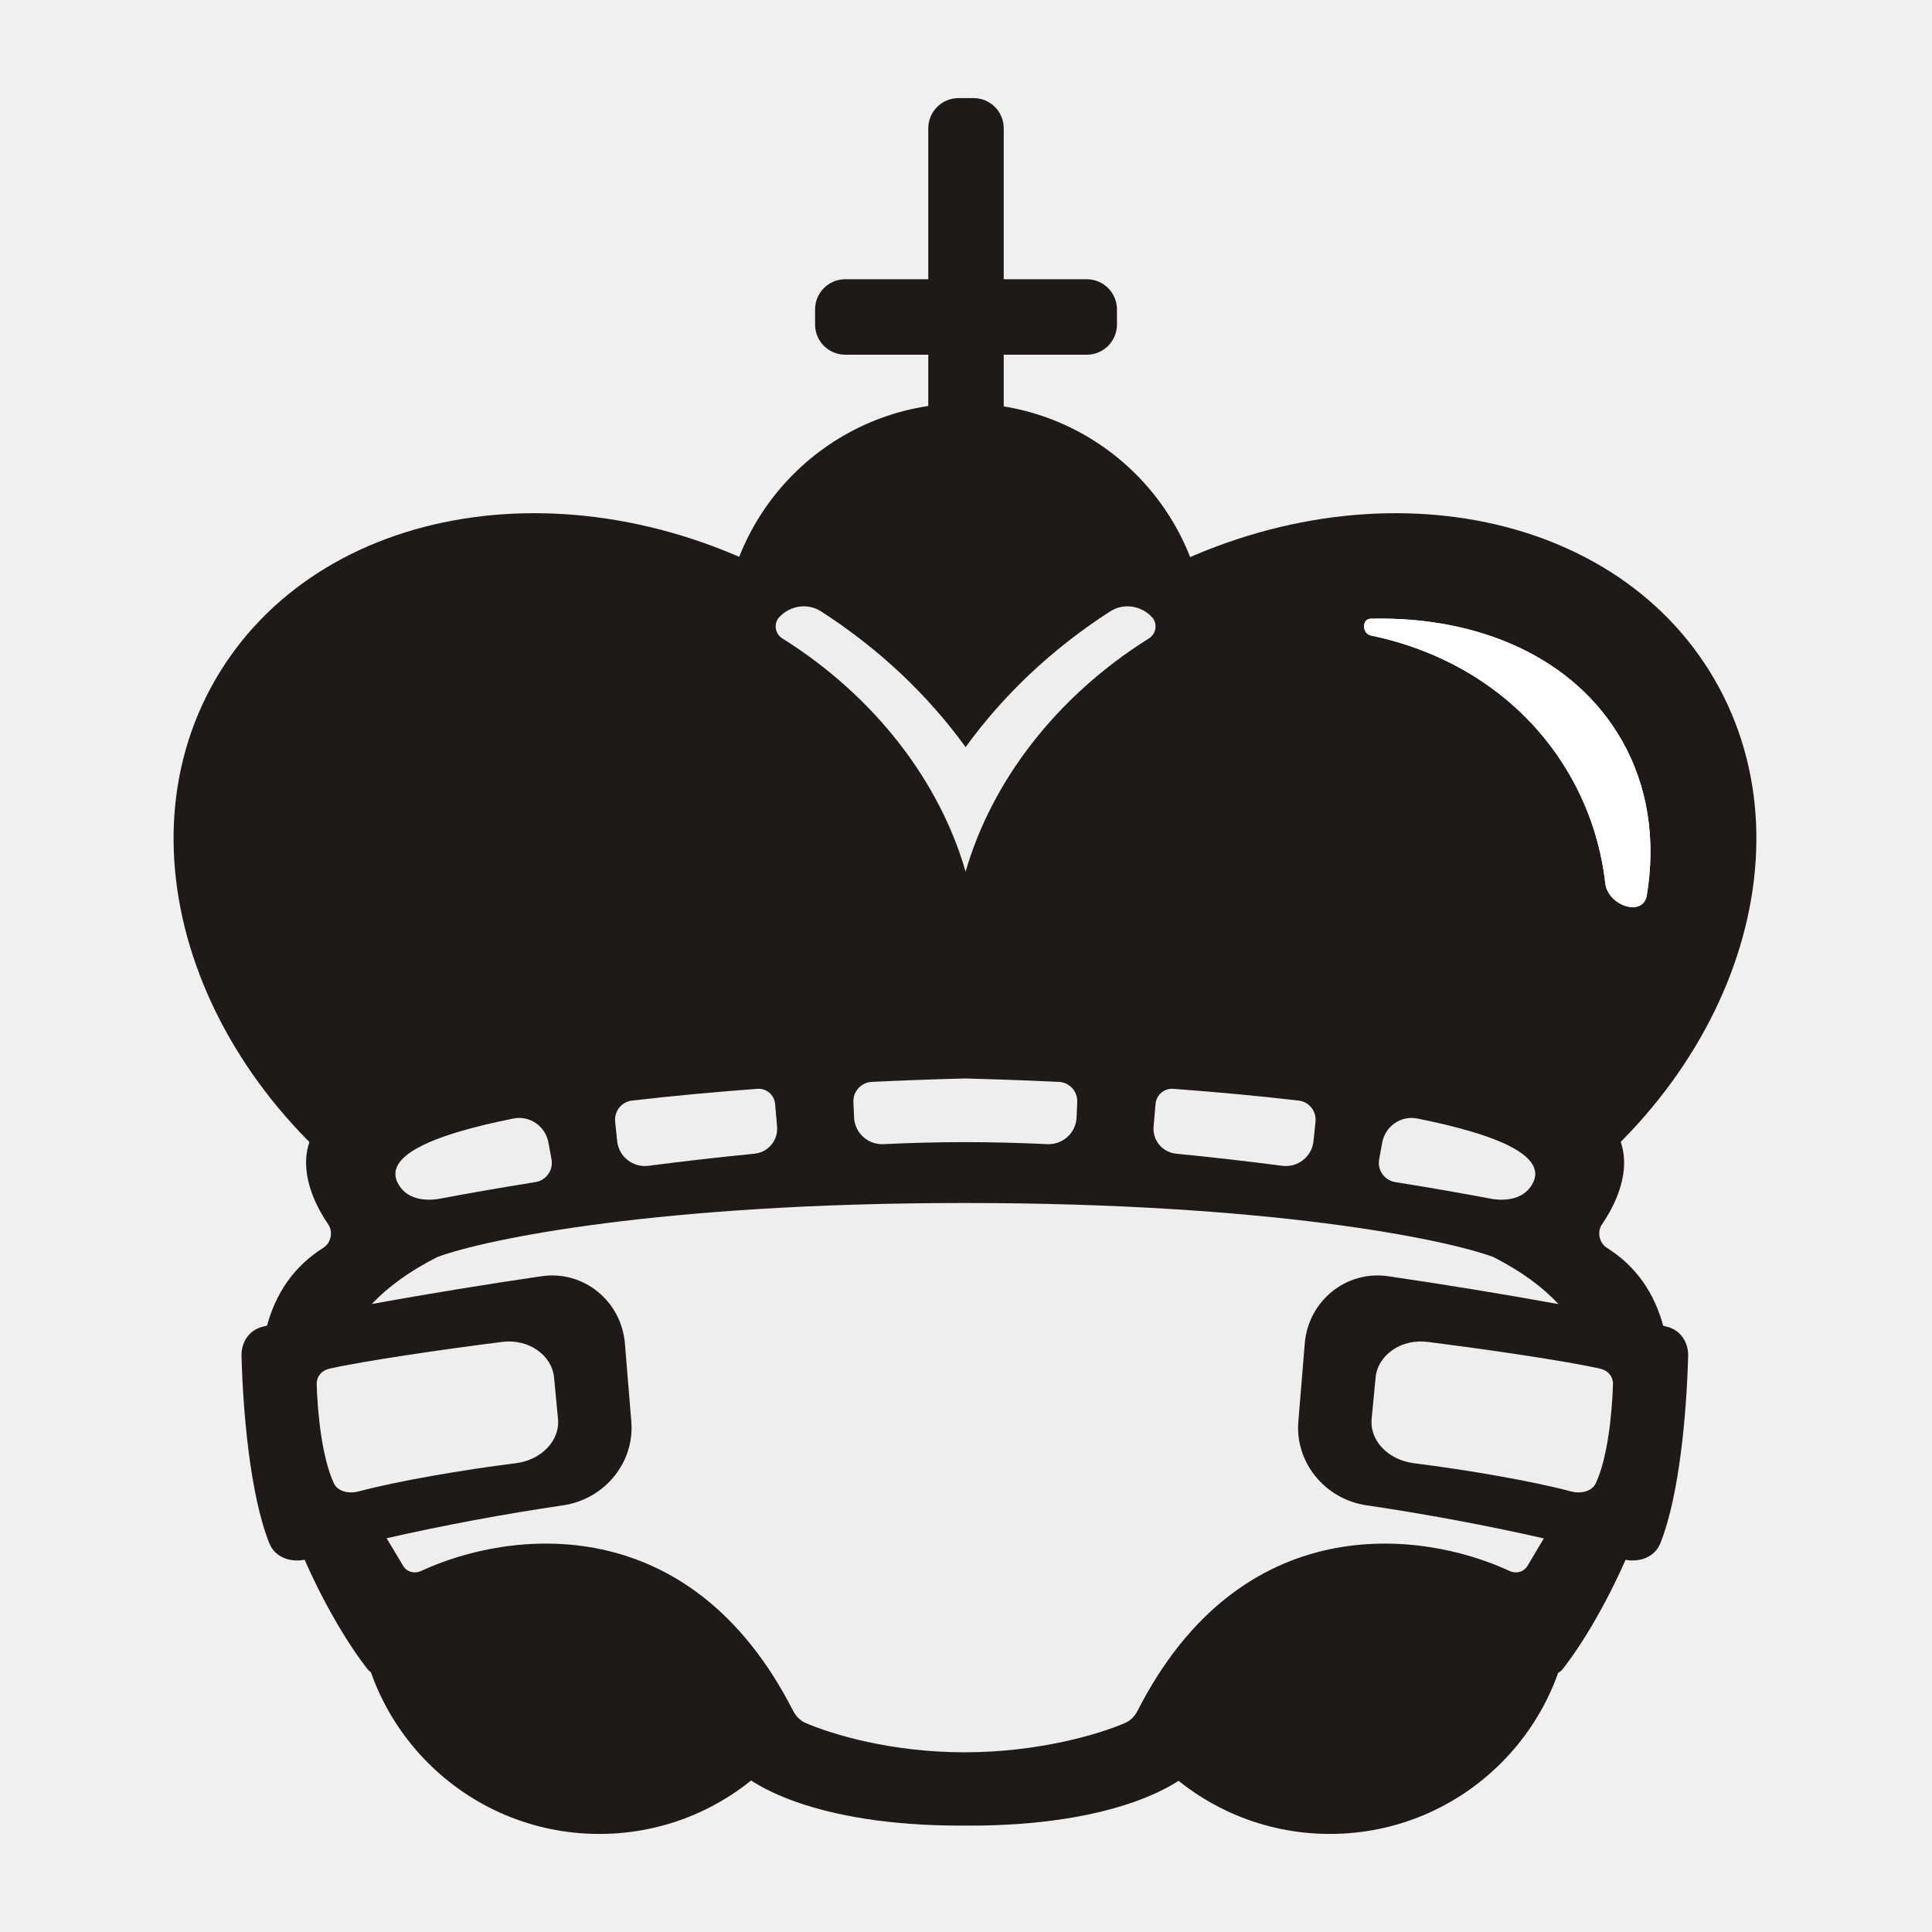
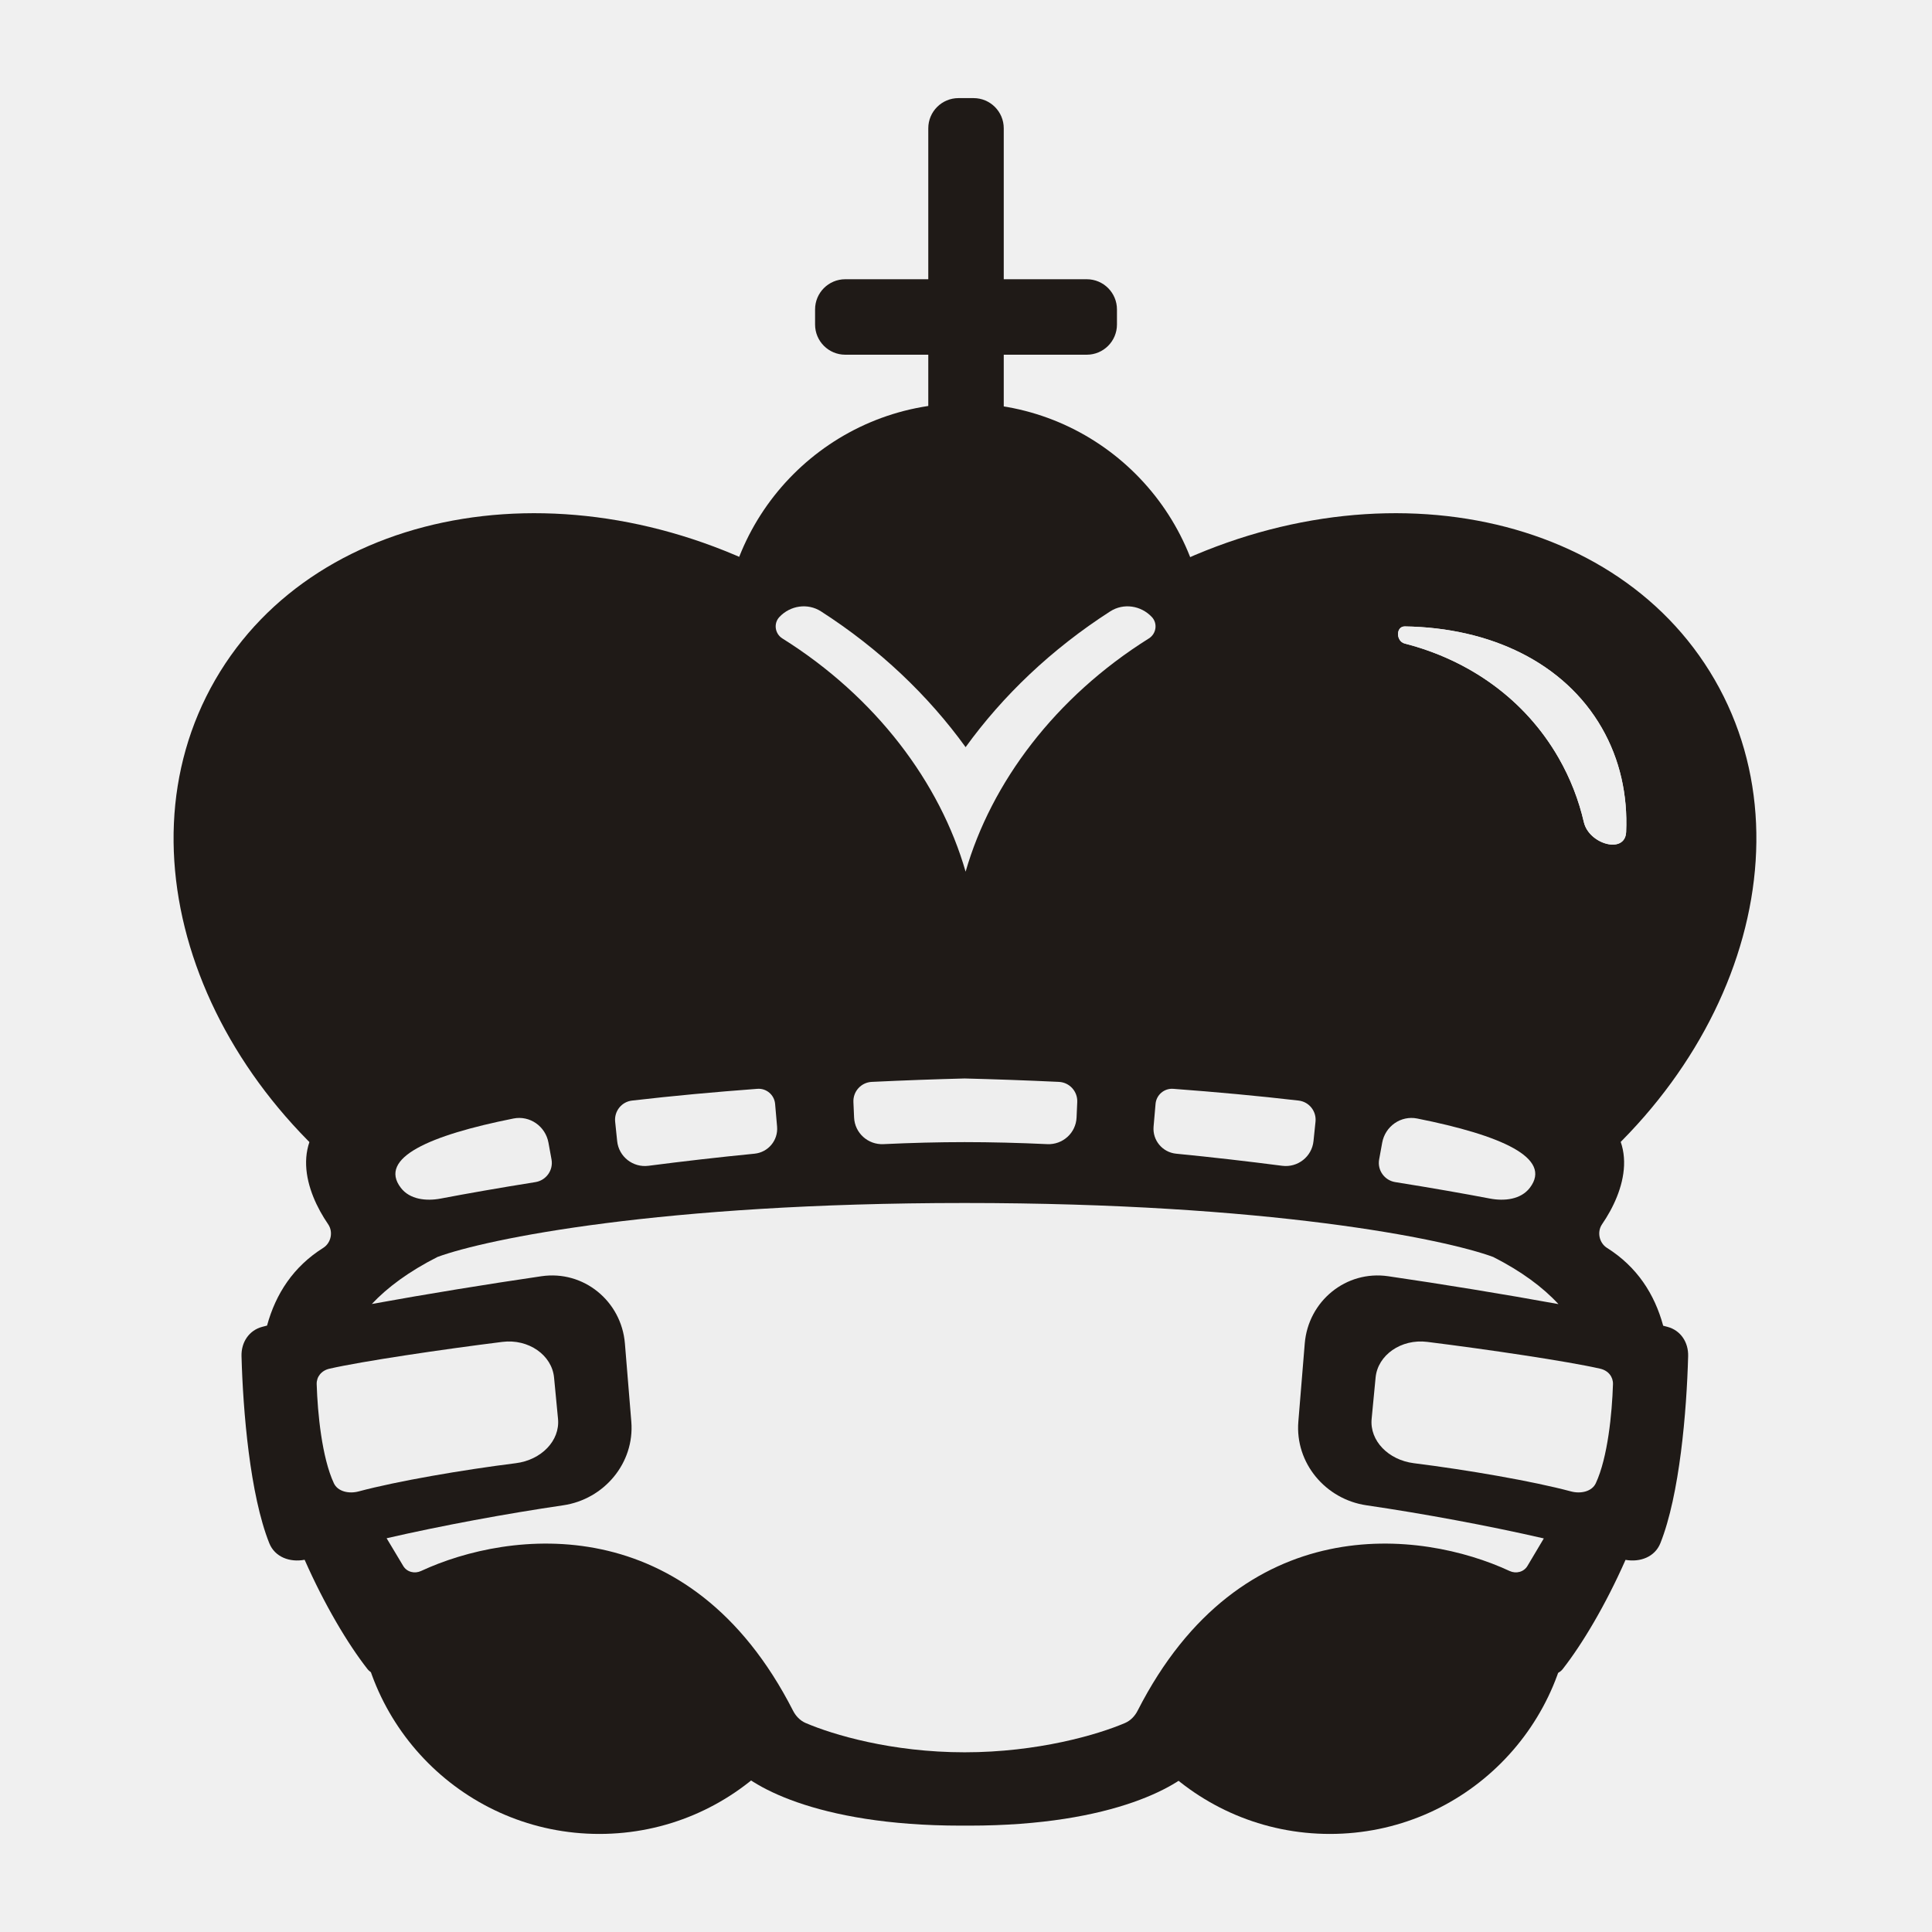
<svg xmlns="http://www.w3.org/2000/svg" width="512" height="512" viewBox="0 0 512 512" fill="none">
  <path d="M254.005 26C249.586 26 246.005 29.582 246.005 34V74.001H224.004C219.586 74.001 216.004 77.583 216.004 82.001V86.001C216.004 90.42 219.586 94.002 224.004 94.002H246.005V118.002C246.005 122.421 249.586 126.002 254.005 126.002H258.005C262.423 126.002 266.005 122.421 266.005 118.002V94.002H288.006C292.424 94.002 296.006 90.42 296.006 86.001V82.001C296.006 77.583 292.424 74.001 288.006 74.001H266.005V34C266.005 29.582 262.423 26 258.005 26H254.005Z" fill="#1F1A17" />
  <circle cx="255.638" cy="171.037" r="64.168" fill="#1F1A17" />
  <circle cx="255.105" cy="171.103" r="45.101" fill="#1F1A17" />
  <path fill-rule="evenodd" clip-rule="evenodd" d="M255.73 316.343C223.685 350.482 163.831 355.713 112.645 326.161C54.697 292.704 29.802 227.336 57.041 180.157C84.28 132.978 153.338 121.854 211.286 155.31C229.605 165.886 244.62 179.652 255.73 195.024C266.84 179.652 281.855 165.886 300.174 155.31C358.122 121.854 427.18 132.978 454.419 180.157C481.658 227.336 456.763 292.704 398.815 326.161C347.629 355.713 287.775 350.482 255.73 316.343Z" fill="#1F1A17" />
  <path fill-rule="evenodd" clip-rule="evenodd" d="M120.844 313.195C169.356 341.203 227.168 331.891 249.971 292.394C252.459 288.085 254.428 283.594 255.897 278.976C257.367 283.594 259.335 288.085 261.823 292.394C284.627 331.891 342.439 341.203 390.951 313.195C439.462 285.187 460.303 230.464 437.5 190.967C414.697 151.471 356.885 142.158 308.373 170.166C281.444 185.714 263.041 209.494 255.897 234.332C248.754 209.494 230.351 185.714 203.421 170.166C154.91 142.158 97.097 151.471 74.294 190.967C51.491 230.464 72.332 285.187 120.844 313.195Z" fill="#1F1A17" />
-   <path d="M425.417 234.078C426.095 240.007 435.444 243.15 436.419 237.263C438.835 222.672 436.804 208.336 429.619 195.891C417.132 174.263 391.913 163.261 363.26 163.964C360.83 164.023 360.939 167.927 363.319 168.42C385.309 172.967 404.58 185.616 415.948 205.306C421.173 214.357 424.275 224.11 425.417 234.078Z" fill="white" />
-   <path d="M425.417 234.078C426.095 240.007 435.444 243.15 436.419 237.263C438.835 222.672 436.804 208.336 429.619 195.891C417.132 174.263 391.913 163.261 363.26 163.964C360.83 164.023 360.939 167.927 363.319 168.42C385.309 172.967 404.58 185.616 415.948 205.306C421.173 214.357 424.275 224.11 425.417 234.078Z" fill="white" />
+   <path d="M419.745 217.898C421.089 223.714 430.683 226.454 430.945 220.491C431.372 210.742 429.323 201.306 424.491 192.897C414.528 175.559 394.889 166.335 372.304 166.009C369.875 165.974 369.912 169.941 372.265 170.545C389.299 174.912 404.091 185.25 413.039 200.82C416.165 206.261 418.384 212.003 419.745 217.898Z" fill="#EEEEEE" />
+   <path d="M419.745 217.898C421.089 223.714 430.683 226.454 430.945 220.491C431.372 210.742 429.323 201.306 424.491 192.897C414.528 175.559 394.889 166.335 372.304 166.009C369.875 165.974 369.912 169.941 372.265 170.545C389.299 174.912 404.091 185.25 413.039 200.82C416.165 206.261 418.384 212.003 419.745 217.898Z" fill="#EEEEEE" />
  <path d="M255.897 198.004C265.744 184.38 278.659 172.018 294.222 162.019C297.754 159.75 302.373 160.453 305.248 163.513C306.844 165.212 306.436 167.956 304.46 169.194C279.66 184.73 262.689 207.389 255.897 231.005C249.105 207.389 232.135 184.73 207.335 169.194C205.359 167.956 204.95 165.212 206.547 163.513C209.421 160.453 214.04 159.75 217.572 162.019C233.136 172.018 246.051 184.38 255.897 198.004Z" fill="#EEEEEE" />
  <circle cx="352.44" cy="421.843" r="64.168" fill="#1F1A17" />
  <circle cx="352.44" cy="421.843" r="46.568" fill="#1F1A17" />
  <circle cx="158.836" cy="421.843" r="64.168" fill="#1F1A17" />
  <circle cx="158.836" cy="421.843" r="46.568" fill="#1F1A17" />
  <path d="M90.024 293.14C76.276 301.888 81.076 315.872 86.956 324.43C88.355 326.467 87.739 329.392 85.648 330.707C77.744 335.679 73.068 342.869 70.772 351.292C70.32 351.407 69.887 351.52 69.472 351.631C65.963 352.568 63.907 355.748 64.004 359.379C64.394 374.015 66.25 396.142 71.359 408.954C72.844 412.676 76.847 414.092 80.728 413.356C85.984 425.265 92.162 435.646 97.387 442.321C98.571 443.834 100.725 444.043 102.315 442.965C122.955 428.973 166.056 416.6 193.793 467.31C197.948 472.81 215.94 483.811 254.661 483.811H256.861C295.582 483.811 313.573 472.81 317.729 467.31C345.465 416.6 388.566 428.973 409.206 442.965C410.797 444.043 412.938 443.849 414.123 442.337C419.347 435.666 425.525 425.288 430.783 413.38C434.623 414.06 438.552 412.634 440.02 408.954C445.129 396.142 446.986 374.015 447.375 359.379C447.472 355.748 445.416 352.568 441.908 351.631C441.539 351.533 441.157 351.433 440.761 351.331C438.47 342.895 433.795 335.694 425.885 330.714C423.794 329.398 423.167 326.467 424.566 324.43C430.446 315.872 435.246 301.888 421.498 293.14C401.331 280.306 330.929 269.672 256.861 269.672H254.661C180.592 269.672 110.191 280.306 90.024 293.14Z" fill="#1F1A17" />
  <path d="M255.639 285.806C248.103 285.998 239.778 286.296 231.027 286.711C228.21 286.845 226.038 289.236 226.163 292.053L226.344 296.165C226.524 300.257 230.02 303.402 234.112 303.21C241.45 302.865 248.668 302.673 255.639 302.673C262.61 302.673 270.195 302.865 277.533 303.21C281.624 303.402 285.121 300.257 285.301 296.165L285.482 292.053C285.606 289.236 283.435 286.845 280.618 286.711C271.866 286.296 263.175 285.998 255.639 285.806Z" fill="#EEEEEE" />
  <path d="M163.555 302.409L163.022 297.265C162.734 294.487 164.719 291.987 167.493 291.664C178.177 290.419 189.468 289.388 200.721 288.549C203.116 288.37 205.205 290.155 205.412 292.548L205.935 298.569C206.25 302.194 203.572 305.387 199.951 305.741C190.366 306.679 180.907 307.775 171.848 308.946C167.738 309.478 163.983 306.531 163.555 302.409Z" fill="#EEEEEE" />
  <path d="M106.224 314.783C100.162 306.863 113.801 300.859 136.072 296.417C140.405 295.552 144.555 298.47 145.347 302.816L146.158 307.264C146.676 310.107 144.744 312.816 141.89 313.271C132.206 314.815 123.663 316.322 116.801 317.629C112.957 318.362 108.602 317.89 106.224 314.783Z" fill="#EEEEEE" />
  <path d="M348.623 297.265L348.09 302.409C347.662 306.531 343.907 309.478 339.797 308.946C330.738 307.775 321.279 306.679 311.694 305.741C308.073 305.387 305.395 302.194 305.71 298.569L306.233 292.548C306.44 290.155 308.529 288.37 310.924 288.549C322.177 289.388 333.468 290.419 344.152 291.664C346.926 291.987 348.911 294.487 348.623 297.265Z" fill="#EEEEEE" />
  <path d="M405.421 314.783C411.483 306.863 397.844 300.859 375.573 296.417C371.24 295.552 367.09 298.47 366.298 302.816L365.487 307.264C364.969 310.107 366.901 312.816 369.755 313.271C379.439 314.815 387.982 316.322 394.843 317.629C398.688 318.362 403.042 317.89 405.421 314.783Z" fill="#EEEEEE" />
  <path d="M210.161 453.344C182.713 399.544 134.984 405.459 111.587 416.328C109.868 417.127 107.809 416.61 106.847 414.976C106.149 413.792 105.392 412.535 104.595 411.213C103.907 410.072 103.19 408.883 102.458 407.651C117.158 404.274 134.313 401.109 149.254 398.92C160.114 397.328 168.201 387.689 167.304 376.749L165.608 356.05C164.686 344.805 154.668 336.585 143.503 338.213C129.499 340.256 112.954 342.945 98.538 345.57C102.692 341.147 108.371 336.948 115.936 333.107C128.892 328.34 174.971 318.807 255.639 318.807C336.308 318.807 382.753 328.34 395.709 333.107C403.244 336.934 408.886 341.145 413.002 345.6C398.548 342.965 381.932 340.263 367.876 338.213C356.711 336.585 346.693 344.805 345.772 356.05L344.075 376.749C343.178 387.689 351.265 397.328 362.126 398.92C377.136 401.12 394.38 404.304 409.126 407.698C408.275 409.149 407.443 410.54 406.652 411.862L406.651 411.864L406.649 411.866C406 412.951 405.379 413.989 404.798 414.976C403.836 416.61 401.777 417.127 400.058 416.328C376.66 405.459 328.932 399.544 301.484 453.344C300.759 454.765 299.617 455.98 298.15 456.61C290.95 459.7 275.021 464.377 255.639 464.377C236.257 464.377 220.695 459.7 213.494 456.61C212.028 455.98 210.886 454.765 210.161 453.344Z" fill="#EEEEEE" />
  <path d="M88.478 393.075C85.315 386.291 84.165 374.573 83.924 366.822C83.864 364.9 85.137 363.216 87.309 362.72C95.898 360.757 117.187 357.605 133.145 355.614C140.058 354.752 146.26 359.105 146.831 365.06L147.881 376.021C148.437 381.814 143.43 386.919 136.705 387.762C122.588 389.532 105.278 392.504 95.049 395.241C92.426 395.943 89.496 395.258 88.478 393.075Z" fill="#EEEEEE" />
  <path d="M422.902 393.075C426.065 386.291 427.214 374.573 427.456 366.822C427.515 364.9 426.243 363.216 424.07 362.72C415.481 360.757 394.193 357.605 378.234 355.614C371.322 354.752 365.119 359.105 364.549 365.06L363.498 376.021C362.943 381.814 367.95 386.919 374.674 387.762C388.791 389.532 406.102 392.504 416.331 395.241C418.954 395.943 421.884 395.258 422.902 393.075Z" fill="#EEEEEE" />
</svg>
